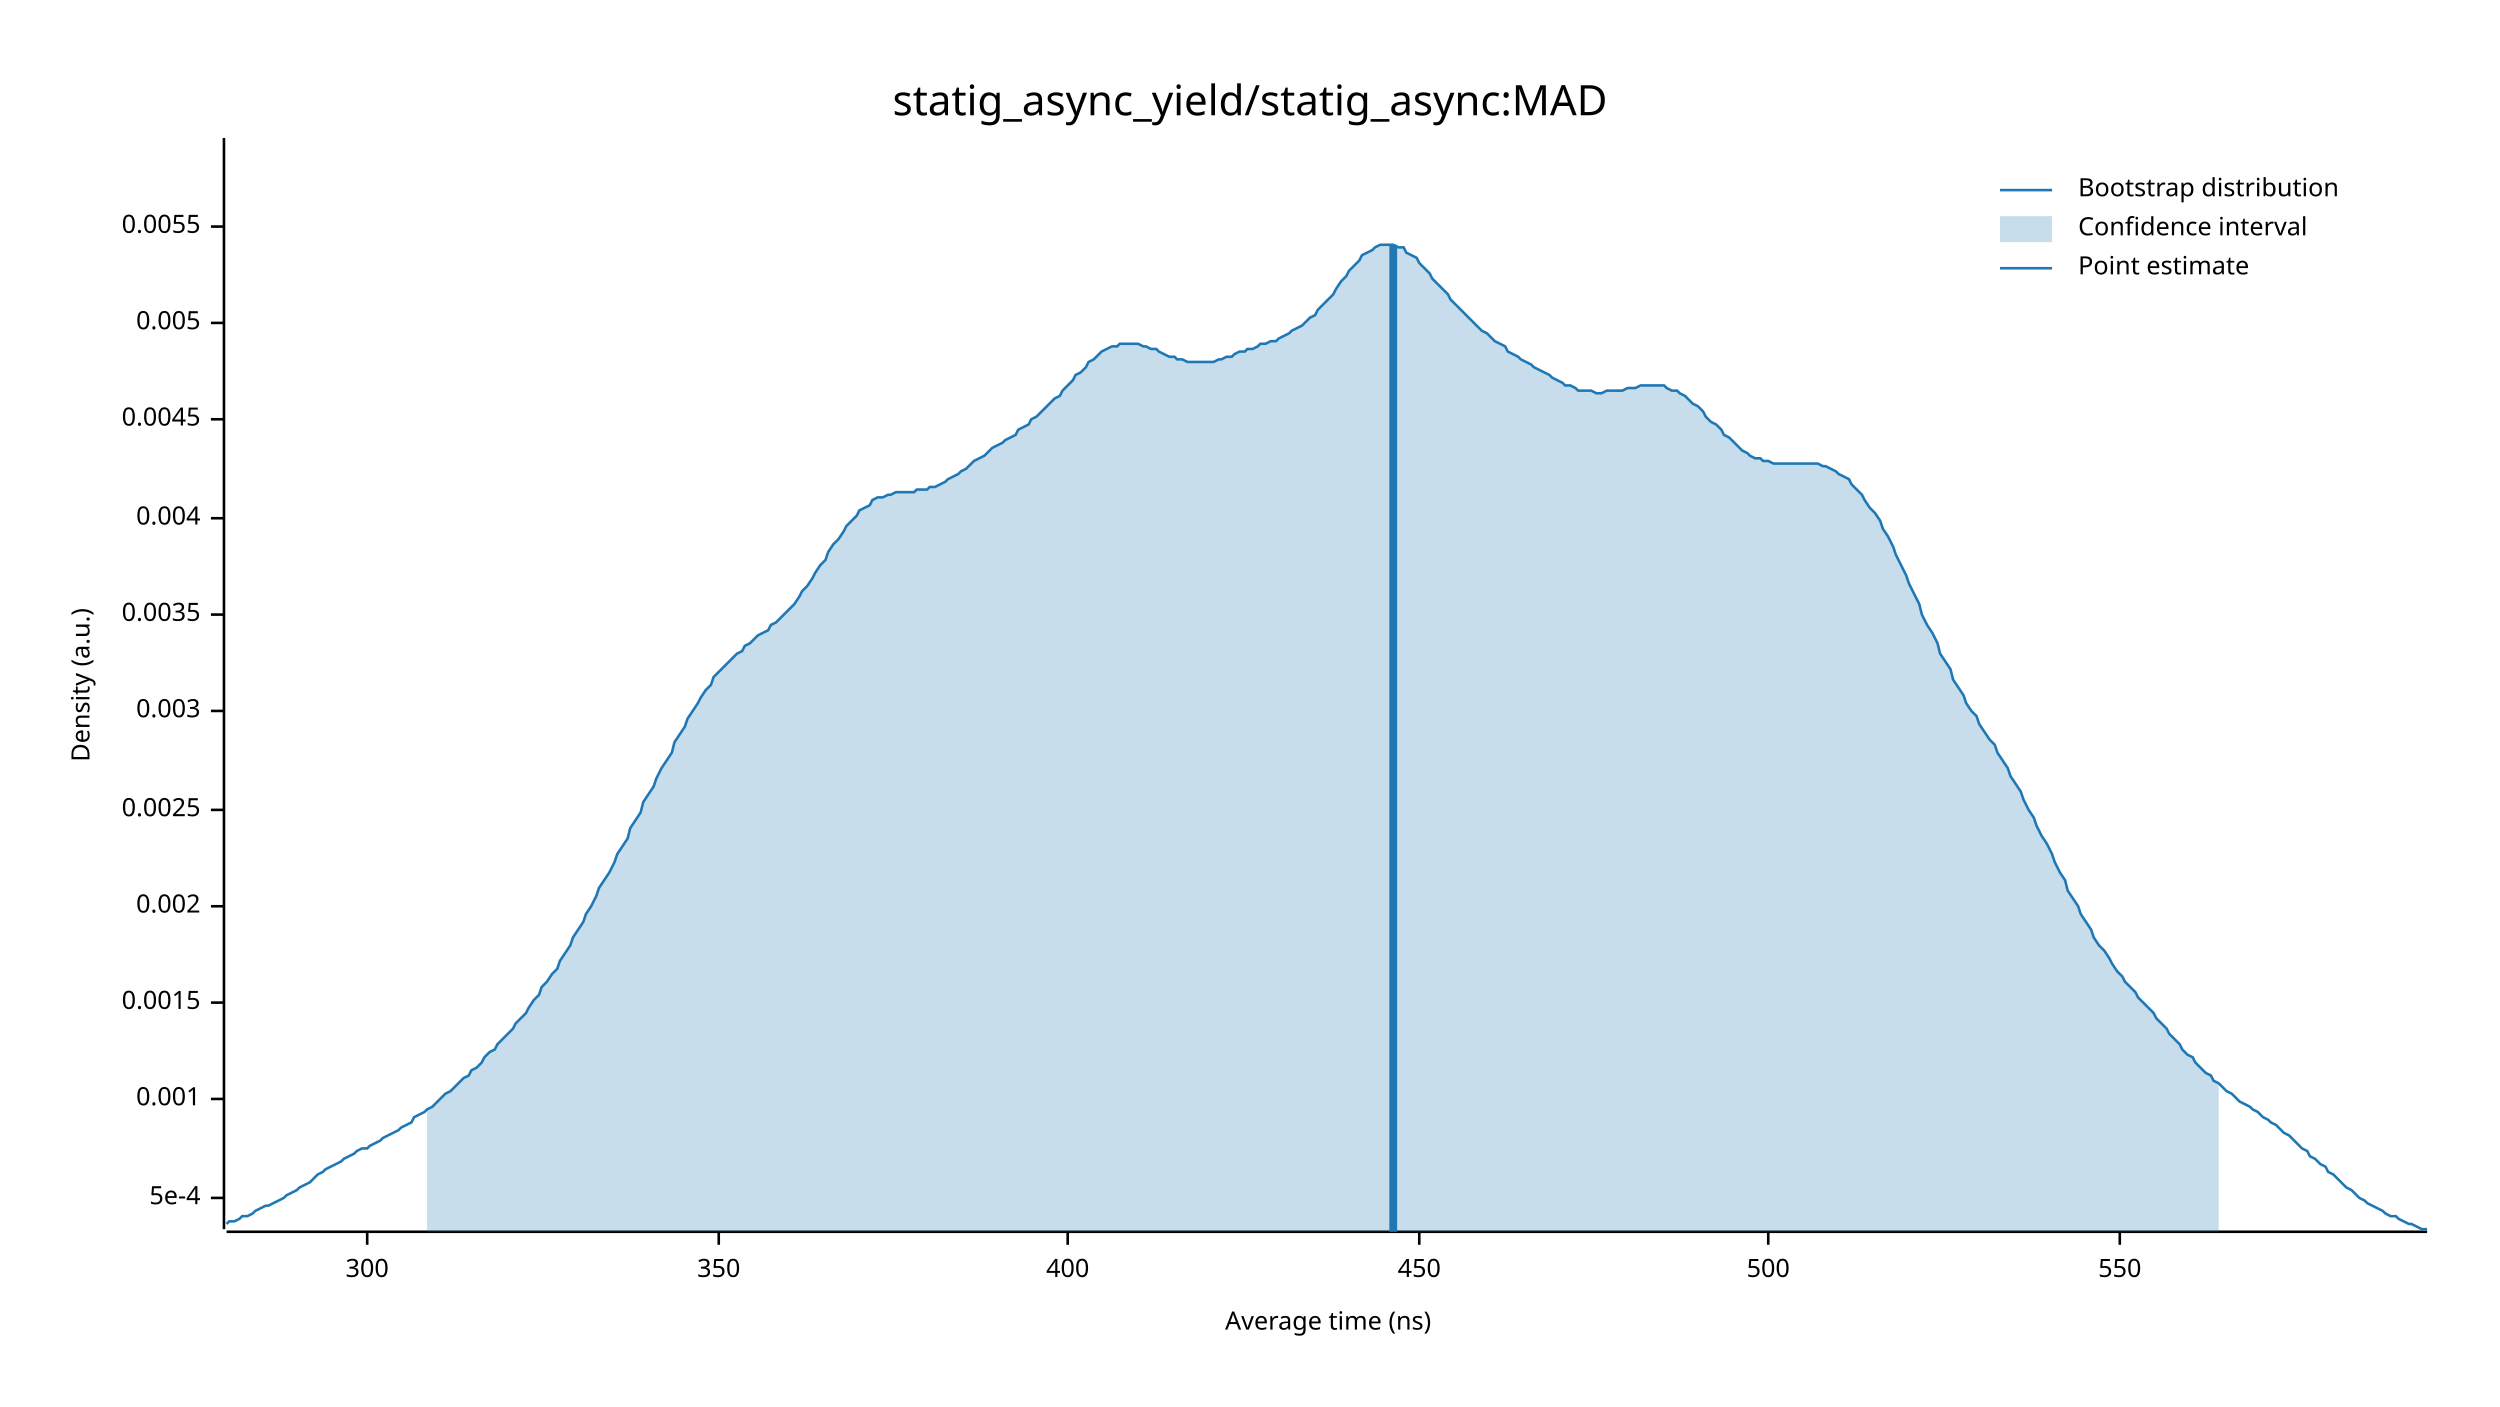
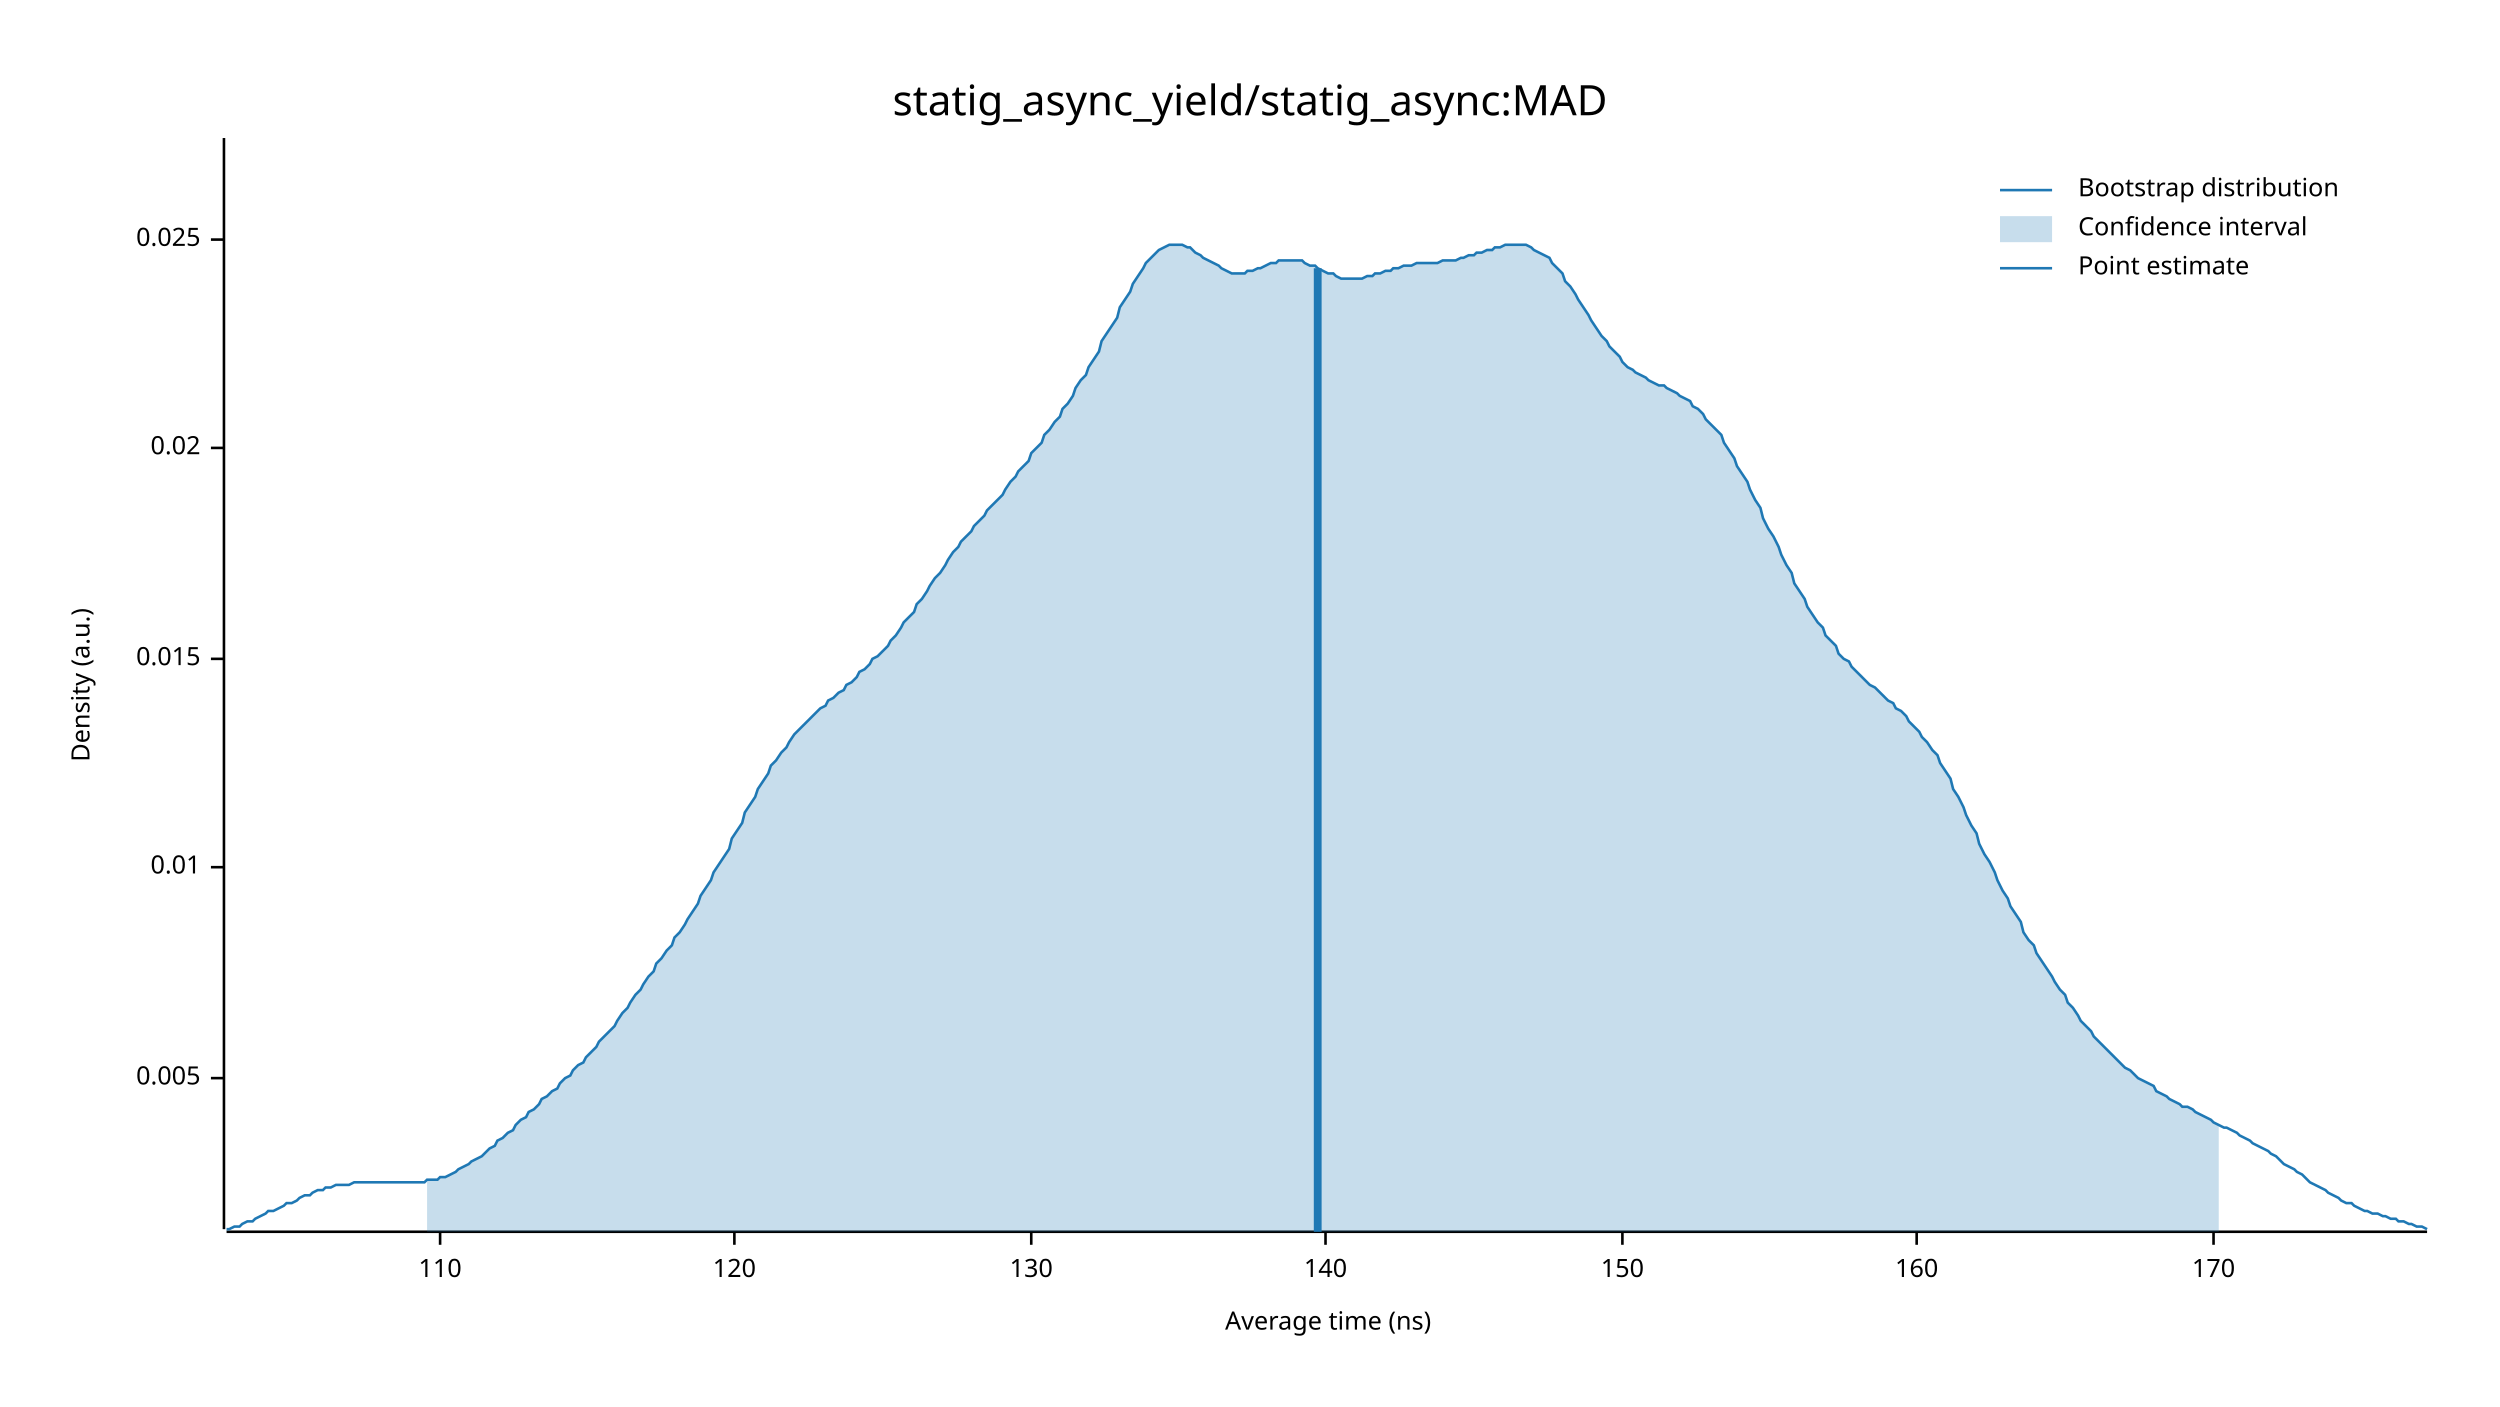
<svg xmlns="http://www.w3.org/2000/svg" width="960" height="540" viewBox="0 0 960 540">
  <text x="480" y="32" dy="0.76em" text-anchor="middle" font-family="sans-serif" font-size="16.129" opacity="1" fill="#000000">
statig_async_yield/statig_async:MAD
</text>
  <text x="27" y="263" dy="0.76em" text-anchor="middle" font-family="sans-serif" font-size="9.677" opacity="1" fill="#000000" transform="rotate(270, 27, 263)">
Density (a.u.)
</text>
  <text x="510" y="513" dy="-0.5ex" text-anchor="middle" font-family="sans-serif" font-size="9.677" opacity="1" fill="#000000">
Average time (ns)
</text>
  <polyline fill="none" opacity="1" stroke="#000000" stroke-width="1" points="86,53 86,472 " />
-   <text x="77" y="460" dy="0.5ex" text-anchor="end" font-family="sans-serif" font-size="9.677" opacity="1" fill="#000000">
- 5e-4
- </text>
-   <polyline fill="none" opacity="1" stroke="#000000" stroke-width="1" points="81,460 86,460 " />
-   <text x="77" y="422" dy="0.5ex" text-anchor="end" font-family="sans-serif" font-size="9.677" opacity="1" fill="#000000">
- 0.001
- </text>
-   <polyline fill="none" opacity="1" stroke="#000000" stroke-width="1" points="81,422 86,422 " />
-   <text x="77" y="385" dy="0.5ex" text-anchor="end" font-family="sans-serif" font-size="9.677" opacity="1" fill="#000000">
- 0.0015
- </text>
-   <polyline fill="none" opacity="1" stroke="#000000" stroke-width="1" points="81,385 86,385 " />
-   <text x="77" y="348" dy="0.5ex" text-anchor="end" font-family="sans-serif" font-size="9.677" opacity="1" fill="#000000">
- 0.002
- </text>
-   <polyline fill="none" opacity="1" stroke="#000000" stroke-width="1" points="81,348 86,348 " />
-   <text x="77" y="311" dy="0.5ex" text-anchor="end" font-family="sans-serif" font-size="9.677" opacity="1" fill="#000000">
- 0.0025
- </text>
-   <polyline fill="none" opacity="1" stroke="#000000" stroke-width="1" points="81,311 86,311 " />
-   <text x="77" y="273" dy="0.5ex" text-anchor="end" font-family="sans-serif" font-size="9.677" opacity="1" fill="#000000">
- 0.003
- </text>
-   <polyline fill="none" opacity="1" stroke="#000000" stroke-width="1" points="81,273 86,273 " />
-   <text x="77" y="236" dy="0.5ex" text-anchor="end" font-family="sans-serif" font-size="9.677" opacity="1" fill="#000000">
- 0.0035
- </text>
-   <polyline fill="none" opacity="1" stroke="#000000" stroke-width="1" points="81,236 86,236 " />
-   <text x="77" y="199" dy="0.5ex" text-anchor="end" font-family="sans-serif" font-size="9.677" opacity="1" fill="#000000">
- 0.004
- </text>
-   <polyline fill="none" opacity="1" stroke="#000000" stroke-width="1" points="81,199 86,199 " />
-   <text x="77" y="161" dy="0.5ex" text-anchor="end" font-family="sans-serif" font-size="9.677" opacity="1" fill="#000000">
- 0.0045
- </text>
-   <polyline fill="none" opacity="1" stroke="#000000" stroke-width="1" points="81,161 86,161 " />
-   <text x="77" y="124" dy="0.5ex" text-anchor="end" font-family="sans-serif" font-size="9.677" opacity="1" fill="#000000">
+   <text x="77" y="414" dy="0.5ex" text-anchor="end" font-family="sans-serif" font-size="9.677" opacity="1" fill="#000000">
0.005
</text>
-   <polyline fill="none" opacity="1" stroke="#000000" stroke-width="1" points="81,124 86,124 " />
-   <text x="77" y="87" dy="0.5ex" text-anchor="end" font-family="sans-serif" font-size="9.677" opacity="1" fill="#000000">
- 0.0055
+   <polyline fill="none" opacity="1" stroke="#000000" stroke-width="1" points="81,414 86,414 " />
+   <text x="77" y="333" dy="0.5ex" text-anchor="end" font-family="sans-serif" font-size="9.677" opacity="1" fill="#000000">
+ 0.01
</text>
-   <polyline fill="none" opacity="1" stroke="#000000" stroke-width="1" points="81,87 86,87 " />
+   <polyline fill="none" opacity="1" stroke="#000000" stroke-width="1" points="81,333 86,333 " />
+   <text x="77" y="253" dy="0.5ex" text-anchor="end" font-family="sans-serif" font-size="9.677" opacity="1" fill="#000000">
+ 0.015
+ </text>
+   <polyline fill="none" opacity="1" stroke="#000000" stroke-width="1" points="81,253 86,253 " />
+   <text x="77" y="172" dy="0.5ex" text-anchor="end" font-family="sans-serif" font-size="9.677" opacity="1" fill="#000000">
+ 0.02
+ </text>
+   <polyline fill="none" opacity="1" stroke="#000000" stroke-width="1" points="81,172 86,172 " />
+   <text x="77" y="92" dy="0.5ex" text-anchor="end" font-family="sans-serif" font-size="9.677" opacity="1" fill="#000000">
+ 0.025
+ </text>
+   <polyline fill="none" opacity="1" stroke="#000000" stroke-width="1" points="81,92 86,92 " />
  <polyline fill="none" opacity="1" stroke="#000000" stroke-width="1" points="87,473 932,473 " />
-   <text x="141" y="483" dy="0.76em" text-anchor="middle" font-family="sans-serif" font-size="9.677" opacity="1" fill="#000000">
- 300
+   <text x="169" y="483" dy="0.76em" text-anchor="middle" font-family="sans-serif" font-size="9.677" opacity="1" fill="#000000">
+ 110
</text>
-   <polyline fill="none" opacity="1" stroke="#000000" stroke-width="1" points="141,473 141,478 " />
-   <text x="276" y="483" dy="0.76em" text-anchor="middle" font-family="sans-serif" font-size="9.677" opacity="1" fill="#000000">
- 350
+   <polyline fill="none" opacity="1" stroke="#000000" stroke-width="1" points="169,473 169,478 " />
+   <text x="282" y="483" dy="0.76em" text-anchor="middle" font-family="sans-serif" font-size="9.677" opacity="1" fill="#000000">
+ 120
</text>
-   <polyline fill="none" opacity="1" stroke="#000000" stroke-width="1" points="276,473 276,478 " />
-   <text x="410" y="483" dy="0.76em" text-anchor="middle" font-family="sans-serif" font-size="9.677" opacity="1" fill="#000000">
- 400
+   <polyline fill="none" opacity="1" stroke="#000000" stroke-width="1" points="282,473 282,478 " />
+   <text x="396" y="483" dy="0.76em" text-anchor="middle" font-family="sans-serif" font-size="9.677" opacity="1" fill="#000000">
+ 130
</text>
-   <polyline fill="none" opacity="1" stroke="#000000" stroke-width="1" points="410,473 410,478 " />
-   <text x="545" y="483" dy="0.76em" text-anchor="middle" font-family="sans-serif" font-size="9.677" opacity="1" fill="#000000">
- 450
+   <polyline fill="none" opacity="1" stroke="#000000" stroke-width="1" points="396,473 396,478 " />
+   <text x="509" y="483" dy="0.76em" text-anchor="middle" font-family="sans-serif" font-size="9.677" opacity="1" fill="#000000">
+ 140
</text>
-   <polyline fill="none" opacity="1" stroke="#000000" stroke-width="1" points="545,473 545,478 " />
-   <text x="679" y="483" dy="0.76em" text-anchor="middle" font-family="sans-serif" font-size="9.677" opacity="1" fill="#000000">
- 500
+   <polyline fill="none" opacity="1" stroke="#000000" stroke-width="1" points="509,473 509,478 " />
+   <text x="623" y="483" dy="0.76em" text-anchor="middle" font-family="sans-serif" font-size="9.677" opacity="1" fill="#000000">
+ 150
</text>
-   <polyline fill="none" opacity="1" stroke="#000000" stroke-width="1" points="679,473 679,478 " />
-   <text x="814" y="483" dy="0.76em" text-anchor="middle" font-family="sans-serif" font-size="9.677" opacity="1" fill="#000000">
- 550
+   <polyline fill="none" opacity="1" stroke="#000000" stroke-width="1" points="623,473 623,478 " />
+   <text x="736" y="483" dy="0.76em" text-anchor="middle" font-family="sans-serif" font-size="9.677" opacity="1" fill="#000000">
+ 160
</text>
-   <polyline fill="none" opacity="1" stroke="#000000" stroke-width="1" points="814,473 814,478 " />
-   <polyline fill="none" opacity="1" stroke="#1F78B4" stroke-width="1" points="87,470 88,469 90,469 92,468 93,467 95,467 97,466 98,465 100,464 102,463 103,463 105,462 107,461 109,460 110,459 112,458 114,457 115,456 117,455 119,454 120,453 122,451 124,450 125,449 127,448 129,447 131,446 132,445 134,444 136,443 137,442 139,441 141,441 142,440 144,439 146,438 147,437 149,436 151,435 153,434 154,433 156,432 158,431 159,429 161,428 163,427 164,426 166,425 168,423 169,422 171,420 173,419 175,417 176,416 178,414 180,413 181,411 183,410 185,408 186,406 188,404 190,403 191,401 193,399 195,397 197,395 198,393 200,391 202,389 203,387 205,384 207,382 208,379 210,377 212,374 214,372 215,369 217,366 219,363 220,360 222,357 224,354 225,351 227,348 229,344 230,341 232,338 234,335 236,331 237,328 239,325 241,322 242,318 244,315 246,312 247,308 249,305 251,302 252,299 254,295 256,292 258,289 259,285 261,282 263,279 264,276 266,273 268,270 269,268 271,265 273,263 274,260 276,258 278,256 280,254 281,253 283,251 285,250 286,248 288,247 290,245 291,244 293,243 295,242 296,240 298,239 300,237 302,235 303,234 305,232 307,229 308,227 310,225 312,222 313,220 315,217 317,215 318,212 320,209 322,207 324,204 325,202 327,200 329,198 330,196 332,195 334,194 335,192 337,191 339,191 341,190 342,190 344,189 346,189 347,189 349,189 351,189 352,188 354,188 356,188 357,187 359,187 361,186 363,185 364,184 366,183 368,182 369,181 371,180 373,178 374,177 376,176 378,175 379,174 381,172 383,171 385,170 386,169 388,168 390,167 391,165 393,164 395,163 396,161 398,160 400,158 401,157 403,155 405,153 407,152 408,150 410,148 412,146 413,144 415,143 417,141 418,139 420,138 422,136 423,135 425,134 427,133 429,133 430,132 432,132 434,132 435,132 437,132 439,133 440,133 442,134 444,134 445,135 447,136 449,137 451,137 452,138 454,138 456,139 457,139 459,139 461,139 462,139 464,139 466,139 468,138 469,138 471,137 473,137 474,136 476,135 478,135 479,134 481,134 483,133 484,132 486,132 488,131 490,131 491,130 493,129 495,128 496,127 498,126 500,125 501,124 503,122 505,121 506,119 508,117 510,115 512,113 513,111 515,108 517,106 518,104 520,102 522,100 523,98 525,97 527,96 528,95 530,94 532,94 534,94 535,94 537,95 539,95 540,97 542,98 544,99 545,101 547,103 549,105 550,107 552,109 554,111 556,113 557,115 559,117 561,119 562,120 564,122 566,124 567,125 569,127 571,128 573,130 574,131 576,132 578,133 579,135 581,136 583,137 584,138 586,139 588,140 589,141 591,142 593,143 595,144 596,145 598,146 600,147 601,148 603,148 605,149 606,150 608,150 610,150 611,150 613,151 615,151 617,150 618,150 620,150 622,150 623,150 625,149 627,149 628,149 630,148 632,148 633,148 635,148 637,148 639,148 640,149 642,150 644,150 645,151 647,152 649,154 650,155 652,156 654,158 655,160 657,162 659,163 661,165 662,167 664,168 666,170 667,171 669,173 671,174 672,175 674,176 676,176 677,177 679,177 681,178 683,178 684,178 686,178 688,178 689,178 691,178 693,178 694,178 696,178 698,178 700,179 701,179 703,180 705,181 706,182 708,183 710,184 711,186 713,188 715,190 716,192 718,195 720,197 722,200 723,203 725,206 727,210 728,213 730,217 732,221 733,224 735,228 737,232 738,236 740,240 742,243 744,247 745,251 747,254 749,257 750,261 752,264 754,267 755,270 757,273 759,275 760,278 762,281 764,284 766,286 767,289 769,292 771,295 772,298 774,301 776,304 777,307 779,311 781,314 782,317 784,321 786,324 788,328 789,331 791,335 793,338 794,342 796,345 798,348 799,351 801,354 803,357 804,360 806,363 808,365 810,368 811,370 813,373 815,375 816,377 818,379 820,381 821,383 823,385 825,387 827,389 828,391 830,393 832,395 833,397 835,399 837,401 838,403 840,405 842,406 843,408 845,410 847,412 849,413 850,415 852,416 854,418 855,419 857,420 859,422 860,423 862,424 864,425 865,426 867,427 869,429 871,430 872,431 874,432 876,434 877,435 879,436 881,438 882,439 884,441 886,442 887,444 889,445 891,447 893,448 894,450 896,451 898,453 899,454 901,456 903,457 904,458 906,460 908,461 909,462 911,463 913,464 915,465 916,466 918,467 920,467 921,468 923,469 925,470 926,470 928,471 930,472 932,472 " />
-   <polygon opacity="0.25" fill="#1F78B4" points="164,426 166,425 168,423 169,422 171,420 173,419 175,417 176,416 178,414 180,413 181,411 183,410 185,408 186,406 188,404 190,403 191,401 193,399 195,397 197,395 198,393 200,391 202,389 203,387 205,384 207,382 208,379 210,377 212,374 214,372 215,369 217,366 219,363 220,360 222,357 224,354 225,351 227,348 229,344 230,341 232,338 234,335 236,331 237,328 239,325 241,322 242,318 244,315 246,312 247,308 249,305 251,302 252,299 254,295 256,292 258,289 259,285 261,282 263,279 264,276 266,273 268,270 269,268 271,265 273,263 274,260 276,258 278,256 280,254 281,253 283,251 285,250 286,248 288,247 290,245 291,244 293,243 295,242 296,240 298,239 300,237 302,235 303,234 305,232 307,229 308,227 310,225 312,222 313,220 315,217 317,215 318,212 320,209 322,207 324,204 325,202 327,200 329,198 330,196 332,195 334,194 335,192 337,191 339,191 341,190 342,190 344,189 346,189 347,189 349,189 351,189 352,188 354,188 356,188 357,187 359,187 361,186 363,185 364,184 366,183 368,182 369,181 371,180 373,178 374,177 376,176 378,175 379,174 381,172 383,171 385,170 386,169 388,168 390,167 391,165 393,164 395,163 396,161 398,160 400,158 401,157 403,155 405,153 407,152 408,150 410,148 412,146 413,144 415,143 417,141 418,139 420,138 422,136 423,135 425,134 427,133 429,133 430,132 432,132 434,132 435,132 437,132 439,133 440,133 442,134 444,134 445,135 447,136 449,137 451,137 452,138 454,138 456,139 457,139 459,139 461,139 462,139 464,139 466,139 468,138 469,138 471,137 473,137 474,136 476,135 478,135 479,134 481,134 483,133 484,132 486,132 488,131 490,131 491,130 493,129 495,128 496,127 498,126 500,125 501,124 503,122 505,121 506,119 508,117 510,115 512,113 513,111 515,108 517,106 518,104 520,102 522,100 523,98 525,97 527,96 528,95 530,94 532,94 534,94 535,94 537,95 539,95 540,97 542,98 544,99 545,101 547,103 549,105 550,107 552,109 554,111 556,113 557,115 559,117 561,119 562,120 564,122 566,124 567,125 569,127 571,128 573,130 574,131 576,132 578,133 579,135 581,136 583,137 584,138 586,139 588,140 589,141 591,142 593,143 595,144 596,145 598,146 600,147 601,148 603,148 605,149 606,150 608,150 610,150 611,150 613,151 615,151 617,150 618,150 620,150 622,150 623,150 625,149 627,149 628,149 630,148 632,148 633,148 635,148 637,148 639,148 640,149 642,150 644,150 645,151 647,152 649,154 650,155 652,156 654,158 655,160 657,162 659,163 661,165 662,167 664,168 666,170 667,171 669,173 671,174 672,175 674,176 676,176 677,177 679,177 681,178 683,178 684,178 686,178 688,178 689,178 691,178 693,178 694,178 696,178 698,178 700,179 701,179 703,180 705,181 706,182 708,183 710,184 711,186 713,188 715,190 716,192 718,195 720,197 722,200 723,203 725,206 727,210 728,213 730,217 732,221 733,224 735,228 737,232 738,236 740,240 742,243 744,247 745,251 747,254 749,257 750,261 752,264 754,267 755,270 757,273 759,275 760,278 762,281 764,284 766,286 767,289 769,292 771,295 772,298 774,301 776,304 777,307 779,311 781,314 782,317 784,321 786,324 788,328 789,331 791,335 793,338 794,342 796,345 798,348 799,351 801,354 803,357 804,360 806,363 808,365 810,368 811,370 813,373 815,375 816,377 818,379 820,381 821,383 823,385 825,387 827,389 828,391 830,393 832,395 833,397 835,399 837,401 838,403 840,405 842,406 843,408 845,410 847,412 849,413 850,415 852,416 852,473 164,473 " />
-   <polyline fill="none" opacity="1" stroke="#1F78B4" stroke-width="3" points="535,473 535,94 " />
+   <polyline fill="none" opacity="1" stroke="#000000" stroke-width="1" points="736,473 736,478 " />
+   <text x="850" y="483" dy="0.76em" text-anchor="middle" font-family="sans-serif" font-size="9.677" opacity="1" fill="#000000">
+ 170
+ </text>
+   <polyline fill="none" opacity="1" stroke="#000000" stroke-width="1" points="850,473 850,478 " />
+   <polyline fill="none" opacity="1" stroke="#1F78B4" stroke-width="1" points="87,472 88,472 90,471 92,471 93,470 95,469 97,469 98,468 100,467 102,466 103,465 105,465 107,464 109,463 110,462 112,462 114,461 115,460 117,459 119,459 120,458 122,457 124,457 125,456 127,456 129,455 131,455 132,455 134,455 136,454 137,454 139,454 141,454 142,454 144,454 146,454 147,454 149,454 151,454 153,454 154,454 156,454 158,454 159,454 161,454 163,454 164,453 166,453 168,453 169,452 171,452 173,451 175,450 176,449 178,448 180,447 181,446 183,445 185,444 186,443 188,441 190,440 191,438 193,437 195,435 197,434 198,432 200,430 202,429 203,427 205,426 207,424 208,422 210,421 212,419 214,418 215,416 217,414 219,413 220,411 222,409 224,408 225,406 227,404 229,402 230,400 232,398 234,396 236,394 237,392 239,389 241,387 242,385 244,382 246,380 247,378 249,375 251,373 252,370 254,368 256,365 258,363 259,360 261,358 263,355 264,353 266,350 268,347 269,344 271,341 273,338 274,335 276,332 278,329 280,326 281,322 283,319 285,316 286,312 288,309 290,306 291,303 293,300 295,297 296,294 298,292 300,289 302,287 303,285 305,282 307,280 308,279 310,277 312,275 313,274 315,272 317,271 318,269 320,268 322,266 324,265 325,263 327,262 329,260 330,258 332,257 334,255 335,253 337,252 339,250 341,248 342,246 344,244 346,241 347,239 349,237 351,235 352,232 354,230 356,227 357,225 359,222 361,220 363,217 364,215 366,212 368,210 369,208 371,206 373,204 374,202 376,200 378,198 379,196 381,194 383,192 385,190 386,188 388,185 390,183 391,181 393,179 395,177 396,174 398,172 400,170 401,167 403,165 405,162 407,160 408,157 410,155 412,152 413,149 415,146 417,144 418,141 420,138 422,135 423,131 425,128 427,125 429,122 430,118 432,115 434,112 435,109 437,106 439,103 440,101 442,99 444,97 445,96 447,95 449,94 451,94 452,94 454,94 456,95 457,95 459,97 461,98 462,99 464,100 466,101 468,102 469,103 471,104 473,105 474,105 476,105 478,105 479,104 481,104 483,103 484,103 486,102 488,101 490,101 491,100 493,100 495,100 496,100 498,100 500,100 501,101 503,102 505,102 506,103 508,104 510,105 512,105 513,106 515,107 517,107 518,107 520,107 522,107 523,107 525,106 527,106 528,105 530,105 532,104 534,104 535,103 537,103 539,102 540,102 542,102 544,101 545,101 547,101 549,101 550,101 552,101 554,100 556,100 557,100 559,100 561,99 562,99 564,98 566,98 567,97 569,97 571,96 573,96 574,95 576,95 578,94 579,94 581,94 583,94 584,94 586,94 588,95 589,96 591,97 593,98 595,99 596,101 598,103 600,105 601,108 603,110 605,113 606,115 608,118 610,121 611,123 613,126 615,129 617,131 618,133 620,135 622,137 623,139 625,141 627,142 628,143 630,144 632,145 633,146 635,147 637,148 639,148 640,149 642,150 644,151 645,152 647,153 649,154 650,156 652,157 654,159 655,161 657,163 659,165 661,167 662,170 664,173 666,176 667,179 669,182 671,185 672,188 674,192 676,195 677,199 679,203 681,206 683,210 684,213 686,217 688,220 689,224 691,227 693,230 694,233 696,236 698,239 700,241 701,244 703,246 705,248 706,251 708,253 710,254 711,256 713,258 715,260 716,261 718,263 720,264 722,266 723,267 725,269 727,270 728,272 730,273 732,275 733,277 735,279 737,281 738,283 740,285 742,288 744,290 745,293 747,296 749,299 750,303 752,306 754,310 755,313 757,317 759,320 760,324 762,328 764,331 766,335 767,338 769,342 771,345 772,348 774,351 776,354 777,358 779,361 781,363 782,366 784,369 786,372 788,375 789,377 791,380 793,382 794,385 796,387 798,390 799,392 801,394 803,396 804,398 806,400 808,402 810,404 811,405 813,407 815,409 816,410 818,411 820,413 821,414 823,415 825,416 827,417 828,419 830,420 832,421 833,422 835,423 837,424 838,425 840,425 842,426 843,427 845,428 847,429 849,430 850,431 852,432 854,433 855,433 857,434 859,435 860,436 862,437 864,438 865,439 867,440 869,441 871,442 872,443 874,444 876,446 877,447 879,448 881,449 882,450 884,451 886,453 887,454 889,455 891,456 893,457 894,458 896,459 898,460 899,461 901,462 903,462 904,463 906,464 908,465 909,465 911,466 913,466 915,467 916,467 918,468 920,468 921,469 923,469 925,470 926,470 928,471 930,471 932,472 " />
+   <polygon opacity="0.25" fill="#1F78B4" points="164,453 166,453 168,453 169,452 171,452 173,451 175,450 176,449 178,448 180,447 181,446 183,445 185,444 186,443 188,441 190,440 191,438 193,437 195,435 197,434 198,432 200,430 202,429 203,427 205,426 207,424 208,422 210,421 212,419 214,418 215,416 217,414 219,413 220,411 222,409 224,408 225,406 227,404 229,402 230,400 232,398 234,396 236,394 237,392 239,389 241,387 242,385 244,382 246,380 247,378 249,375 251,373 252,370 254,368 256,365 258,363 259,360 261,358 263,355 264,353 266,350 268,347 269,344 271,341 273,338 274,335 276,332 278,329 280,326 281,322 283,319 285,316 286,312 288,309 290,306 291,303 293,300 295,297 296,294 298,292 300,289 302,287 303,285 305,282 307,280 308,279 310,277 312,275 313,274 315,272 317,271 318,269 320,268 322,266 324,265 325,263 327,262 329,260 330,258 332,257 334,255 335,253 337,252 339,250 341,248 342,246 344,244 346,241 347,239 349,237 351,235 352,232 354,230 356,227 357,225 359,222 361,220 363,217 364,215 366,212 368,210 369,208 371,206 373,204 374,202 376,200 378,198 379,196 381,194 383,192 385,190 386,188 388,185 390,183 391,181 393,179 395,177 396,174 398,172 400,170 401,167 403,165 405,162 407,160 408,157 410,155 412,152 413,149 415,146 417,144 418,141 420,138 422,135 423,131 425,128 427,125 429,122 430,118 432,115 434,112 435,109 437,106 439,103 440,101 442,99 444,97 445,96 447,95 449,94 451,94 452,94 454,94 456,95 457,95 459,97 461,98 462,99 464,100 466,101 468,102 469,103 471,104 473,105 474,105 476,105 478,105 479,104 481,104 483,103 484,103 486,102 488,101 490,101 491,100 493,100 495,100 496,100 498,100 500,100 501,101 503,102 505,102 506,103 508,104 510,105 512,105 513,106 515,107 517,107 518,107 520,107 522,107 523,107 525,106 527,106 528,105 530,105 532,104 534,104 535,103 537,103 539,102 540,102 542,102 544,101 545,101 547,101 549,101 550,101 552,101 554,100 556,100 557,100 559,100 561,99 562,99 564,98 566,98 567,97 569,97 571,96 573,96 574,95 576,95 578,94 579,94 581,94 583,94 584,94 586,94 588,95 589,96 591,97 593,98 595,99 596,101 598,103 600,105 601,108 603,110 605,113 606,115 608,118 610,121 611,123 613,126 615,129 617,131 618,133 620,135 622,137 623,139 625,141 627,142 628,143 630,144 632,145 633,146 635,147 637,148 639,148 640,149 642,150 644,151 645,152 647,153 649,154 650,156 652,157 654,159 655,161 657,163 659,165 661,167 662,170 664,173 666,176 667,179 669,182 671,185 672,188 674,192 676,195 677,199 679,203 681,206 683,210 684,213 686,217 688,220 689,224 691,227 693,230 694,233 696,236 698,239 700,241 701,244 703,246 705,248 706,251 708,253 710,254 711,256 713,258 715,260 716,261 718,263 720,264 722,266 723,267 725,269 727,270 728,272 730,273 732,275 733,277 735,279 737,281 738,283 740,285 742,288 744,290 745,293 747,296 749,299 750,303 752,306 754,310 755,313 757,317 759,320 760,324 762,328 764,331 766,335 767,338 769,342 771,345 772,348 774,351 776,354 777,358 779,361 781,363 782,366 784,369 786,372 788,375 789,377 791,380 793,382 794,385 796,387 798,390 799,392 801,394 803,396 804,398 806,400 808,402 810,404 811,405 813,407 815,409 816,410 818,411 820,413 821,414 823,415 825,416 827,417 828,419 830,420 832,421 833,422 835,423 837,424 838,425 840,425 842,426 843,427 845,428 847,429 849,430 850,431 852,432 852,473 164,473 " />
+   <polyline fill="none" opacity="1" stroke="#1F78B4" stroke-width="3" points="506,473 506,103 " />
  <text x="798" y="68" dy="0.76em" text-anchor="start" font-family="sans-serif" font-size="9.677" opacity="1" fill="#000000">
Bootstrap distribution
</text>
  <text x="798" y="83" dy="0.76em" text-anchor="start" font-family="sans-serif" font-size="9.677" opacity="1" fill="#000000">
Confidence interval
</text>
  <text x="798" y="98" dy="0.76em" text-anchor="start" font-family="sans-serif" font-size="9.677" opacity="1" fill="#000000">
Point estimate
</text>
  <polyline fill="none" opacity="1" stroke="#1F78B4" stroke-width="1" points="768,73 788,73 " />
  <rect x="768" y="83" width="20" height="10" opacity="0.25" fill="#1F78B4" stroke="none" />
  <polyline fill="none" opacity="1" stroke="#1F78B4" stroke-width="1" points="768,103 788,103 " />
</svg>
